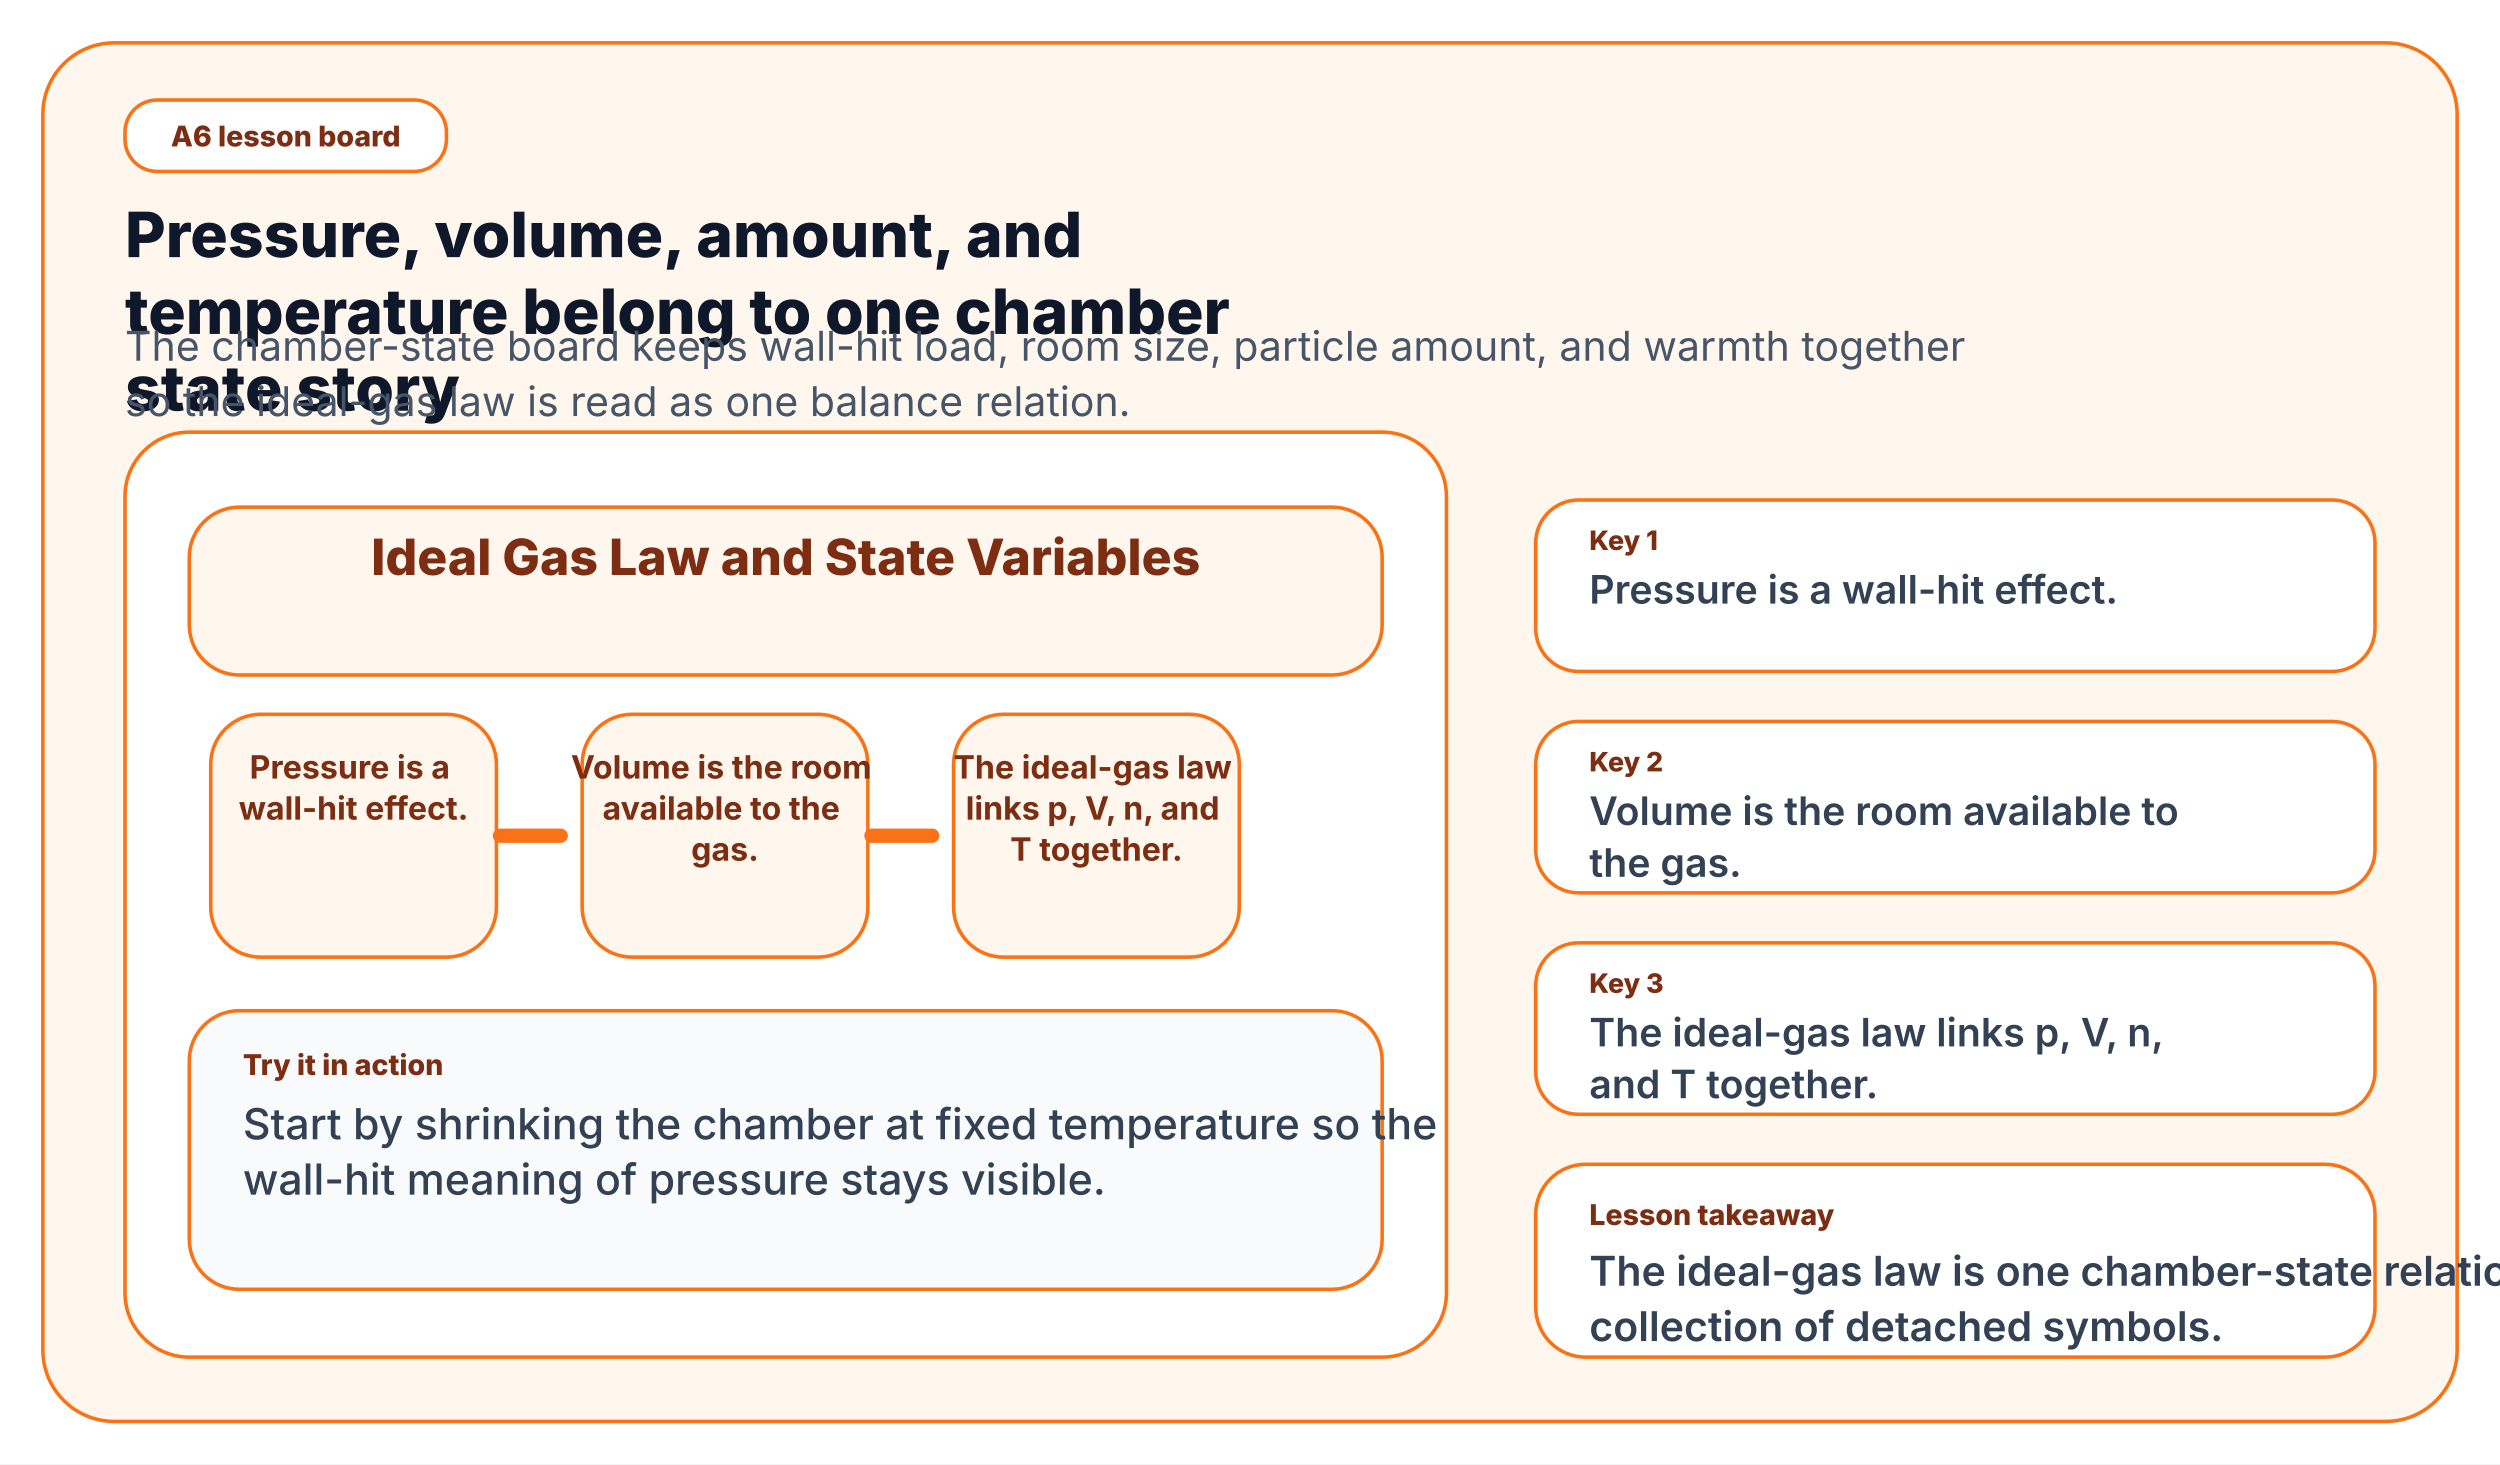
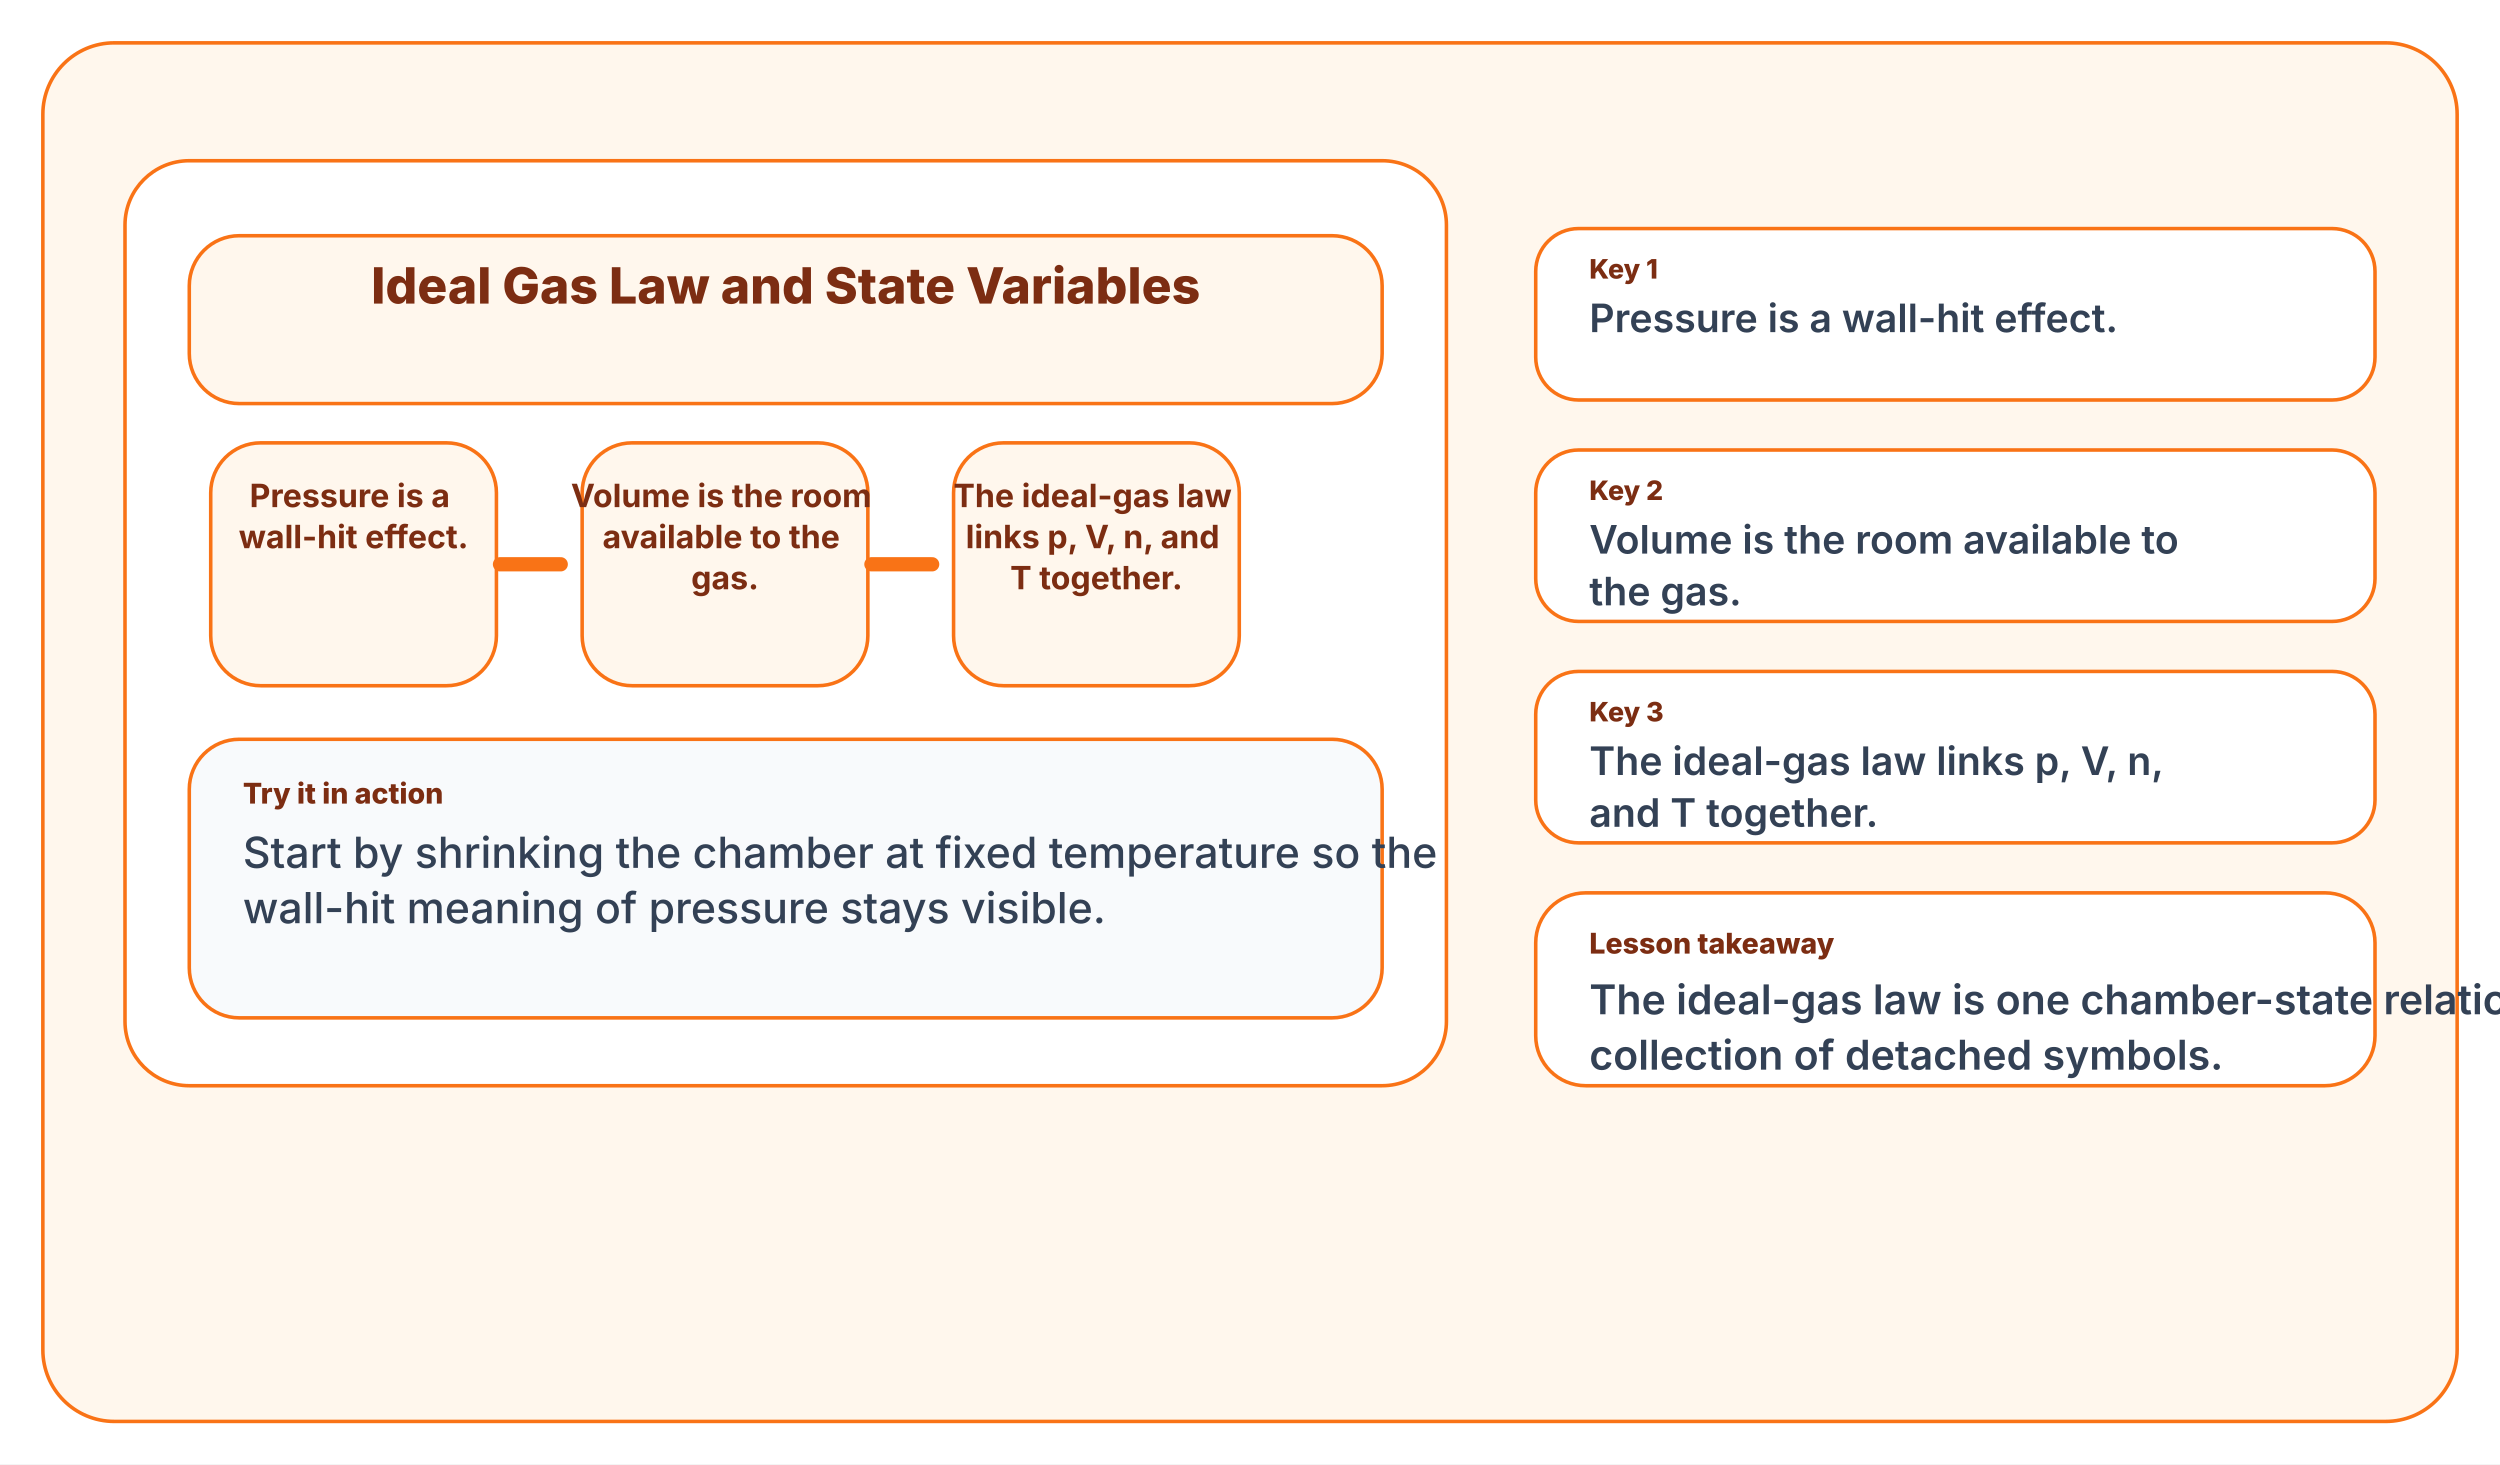
<svg xmlns="http://www.w3.org/2000/svg" width="1400" height="820" viewBox="0 0 1400 820">
  <rect width="1400" height="820" fill="#ffffff" />
  <rect x="24" y="24" width="1352" height="772" rx="40" fill="#fff7ed" stroke="#f97316" stroke-width="2" />
-   <rect x="70" y="56" width="180" height="40" rx="18" fill="#ffffff" stroke="#f97316" stroke-width="2" />
-   <text x="160" y="82" fill="#7c2d12" font-size="16" font-family="Inter, Segoe UI, Arial, sans-serif" font-weight="800" text-anchor="middle">
-     <tspan x="160" dy="0">A6 lesson board</tspan>
-   </text>
-   <text x="70" y="144" fill="#0f172a" font-size="35" font-family="Inter, Segoe UI, Arial, sans-serif" font-weight="800" text-anchor="start">
-     <tspan x="70" dy="0">Pressure, volume, amount, and</tspan>
-     <tspan x="70" dy="43">temperature belong to one chamber</tspan>
-     <tspan x="70" dy="43">state story</tspan>
-   </text>
-   <text x="70" y="202" fill="#475569" font-size="23" font-family="Inter, Segoe UI, Arial, sans-serif" font-weight="400" text-anchor="start">
-     <tspan x="70" dy="0">The chamber-state board keeps wall-hit load, room size, particle amount, and warmth together</tspan>
-     <tspan x="70" dy="31">so the ideal-gas law is read as one balance relation.</tspan>
-   </text>
-   <rect x="70" y="242" width="740" height="518" rx="36" fill="#ffffff" stroke="#f97316" stroke-width="2" />
-   <rect x="106" y="284" width="668" height="94" rx="28" fill="#fff7ed" stroke="#f97316" stroke-width="2" />
-   <text x="440" y="322" fill="#7c2d12" font-size="28" font-family="Inter, Segoe UI, Arial, sans-serif" font-weight="800" text-anchor="middle">
+   <rect x="70" y="90" width="740" height="518" rx="36" fill="#ffffff" stroke="#f97316" stroke-width="2" />
+   <rect x="106" y="132" width="668" height="94" rx="28" fill="#fff7ed" stroke="#f97316" stroke-width="2" />
+   <text x="440" y="170" fill="#7c2d12" font-size="28" font-family="Inter, Segoe UI, Arial, sans-serif" font-weight="800" text-anchor="middle">
    <tspan x="440" dy="0">Ideal Gas Law and State Variables</tspan>
  </text>
-   <rect x="118" y="400" width="160" height="136" rx="28" fill="#fff7ed" stroke="#f97316" stroke-width="2" />
-   <text x="198" y="436" fill="#7c2d12" font-size="18" font-family="Inter, Segoe UI, Arial, sans-serif" font-weight="700" text-anchor="middle">
+   <rect x="118" y="248" width="160" height="136" rx="28" fill="#fff7ed" stroke="#f97316" stroke-width="2" />
+   <text x="198" y="284" fill="#7c2d12" font-size="18" font-family="Inter, Segoe UI, Arial, sans-serif" font-weight="700" text-anchor="middle">
    <tspan x="198" dy="0">Pressure is a</tspan>
    <tspan x="198" dy="23">wall-hit effect.</tspan>
  </text>
-   <rect x="326" y="400" width="160" height="136" rx="28" fill="#fff7ed" stroke="#f97316" stroke-width="2" />
-   <text x="406" y="436" fill="#7c2d12" font-size="18" font-family="Inter, Segoe UI, Arial, sans-serif" font-weight="700" text-anchor="middle">
+   <rect x="326" y="248" width="160" height="136" rx="28" fill="#fff7ed" stroke="#f97316" stroke-width="2" />
+   <text x="406" y="284" fill="#7c2d12" font-size="18" font-family="Inter, Segoe UI, Arial, sans-serif" font-weight="700" text-anchor="middle">
    <tspan x="406" dy="0">Volume is the room</tspan>
    <tspan x="406" dy="23">available to the</tspan>
    <tspan x="406" dy="23">gas.</tspan>
  </text>
-   <rect x="534" y="400" width="160" height="136" rx="28" fill="#fff7ed" stroke="#f97316" stroke-width="2" />
-   <text x="614" y="436" fill="#7c2d12" font-size="18" font-family="Inter, Segoe UI, Arial, sans-serif" font-weight="700" text-anchor="middle">
+   <rect x="534" y="248" width="160" height="136" rx="28" fill="#fff7ed" stroke="#f97316" stroke-width="2" />
+   <text x="614" y="284" fill="#7c2d12" font-size="18" font-family="Inter, Segoe UI, Arial, sans-serif" font-weight="700" text-anchor="middle">
    <tspan x="614" dy="0">The ideal-gas law</tspan>
    <tspan x="614" dy="23">links p, V, n, and</tspan>
    <tspan x="614" dy="23">T together.</tspan>
  </text>
-   <line x1="280" y1="468" x2="314" y2="468" stroke="#f97316" stroke-width="8" stroke-linecap="round" />
-   <line x1="488" y1="468" x2="522" y2="468" stroke="#f97316" stroke-width="8" stroke-linecap="round" />
-   <rect x="106" y="566" width="668" height="156" rx="28" fill="#f8fafc" stroke="#f97316" stroke-width="2" />
-   <text x="136" y="602" fill="#7c2d12" font-size="16" font-family="Inter, Segoe UI, Arial, sans-serif" font-weight="800" text-anchor="start">
+   <line x1="280" y1="316" x2="314" y2="316" stroke="#f97316" stroke-width="8" stroke-linecap="round" />
+   <line x1="488" y1="316" x2="522" y2="316" stroke="#f97316" stroke-width="8" stroke-linecap="round" />
+   <rect x="106" y="414" width="668" height="156" rx="28" fill="#f8fafc" stroke="#f97316" stroke-width="2" />
+   <text x="136" y="450" fill="#7c2d12" font-size="16" font-family="Inter, Segoe UI, Arial, sans-serif" font-weight="800" text-anchor="start">
    <tspan x="136" dy="0">Try it in action</tspan>
  </text>
-   <text x="136" y="638" fill="#334155" font-size="24" font-family="Inter, Segoe UI, Arial, sans-serif" font-weight="500" text-anchor="start">
+   <text x="136" y="486" fill="#334155" font-size="24" font-family="Inter, Segoe UI, Arial, sans-serif" font-weight="500" text-anchor="start">
    <tspan x="136" dy="0">Start by shrinking the chamber at fixed temperature so the</tspan>
    <tspan x="136" dy="31">wall-hit meaning of pressure stays visible.</tspan>
  </text>
-   <rect x="860" y="280" width="470" height="96" rx="24" fill="#ffffff" stroke="#f97316" stroke-width="2" />
-   <text x="890" y="308" fill="#7c2d12" font-size="15" font-family="Inter, Segoe UI, Arial, sans-serif" font-weight="800" text-anchor="start">
+   <rect x="860" y="128" width="470" height="96" rx="24" fill="#ffffff" stroke="#f97316" stroke-width="2" />
+   <text x="890" y="156" fill="#7c2d12" font-size="15" font-family="Inter, Segoe UI, Arial, sans-serif" font-weight="800" text-anchor="start">
    <tspan x="890" dy="0">Key 1</tspan>
  </text>
-   <text x="890" y="338" fill="#334155" font-size="22" font-family="Inter, Segoe UI, Arial, sans-serif" font-weight="600" text-anchor="start">
+   <text x="890" y="186" fill="#334155" font-size="22" font-family="Inter, Segoe UI, Arial, sans-serif" font-weight="600" text-anchor="start">
    <tspan x="890" dy="0">Pressure is a wall-hit effect.</tspan>
  </text>
-   <rect x="860" y="404" width="470" height="96" rx="24" fill="#ffffff" stroke="#f97316" stroke-width="2" />
-   <text x="890" y="432" fill="#7c2d12" font-size="15" font-family="Inter, Segoe UI, Arial, sans-serif" font-weight="800" text-anchor="start">
+   <rect x="860" y="252" width="470" height="96" rx="24" fill="#ffffff" stroke="#f97316" stroke-width="2" />
+   <text x="890" y="280" fill="#7c2d12" font-size="15" font-family="Inter, Segoe UI, Arial, sans-serif" font-weight="800" text-anchor="start">
    <tspan x="890" dy="0">Key 2</tspan>
  </text>
-   <text x="890" y="462" fill="#334155" font-size="22" font-family="Inter, Segoe UI, Arial, sans-serif" font-weight="600" text-anchor="start">
+   <text x="890" y="310" fill="#334155" font-size="22" font-family="Inter, Segoe UI, Arial, sans-serif" font-weight="600" text-anchor="start">
    <tspan x="890" dy="0">Volume is the room available to</tspan>
    <tspan x="890" dy="29">the gas.</tspan>
  </text>
-   <rect x="860" y="528" width="470" height="96" rx="24" fill="#ffffff" stroke="#f97316" stroke-width="2" />
-   <text x="890" y="556" fill="#7c2d12" font-size="15" font-family="Inter, Segoe UI, Arial, sans-serif" font-weight="800" text-anchor="start">
+   <rect x="860" y="376" width="470" height="96" rx="24" fill="#ffffff" stroke="#f97316" stroke-width="2" />
+   <text x="890" y="404" fill="#7c2d12" font-size="15" font-family="Inter, Segoe UI, Arial, sans-serif" font-weight="800" text-anchor="start">
    <tspan x="890" dy="0">Key 3</tspan>
  </text>
-   <text x="890" y="586" fill="#334155" font-size="22" font-family="Inter, Segoe UI, Arial, sans-serif" font-weight="600" text-anchor="start">
+   <text x="890" y="434" fill="#334155" font-size="22" font-family="Inter, Segoe UI, Arial, sans-serif" font-weight="600" text-anchor="start">
    <tspan x="890" dy="0">The ideal-gas law links p, V, n,</tspan>
    <tspan x="890" dy="29">and T together.</tspan>
  </text>
-   <rect x="860" y="652" width="470" height="108" rx="28" fill="#ffffff" stroke="#f97316" stroke-width="2" />
-   <text x="890" y="686" fill="#7c2d12" font-size="16" font-family="Inter, Segoe UI, Arial, sans-serif" font-weight="800" text-anchor="start">
+   <rect x="860" y="500" width="470" height="108" rx="28" fill="#ffffff" stroke="#f97316" stroke-width="2" />
+   <text x="890" y="534" fill="#7c2d12" font-size="16" font-family="Inter, Segoe UI, Arial, sans-serif" font-weight="800" text-anchor="start">
    <tspan x="890" dy="0">Lesson takeaway</tspan>
  </text>
-   <text x="890" y="720" fill="#334155" font-size="23" font-family="Inter, Segoe UI, Arial, sans-serif" font-weight="600" text-anchor="start">
+   <text x="890" y="568" fill="#334155" font-size="23" font-family="Inter, Segoe UI, Arial, sans-serif" font-weight="600" text-anchor="start">
    <tspan x="890" dy="0">The ideal-gas law is one chamber-state relation, not a</tspan>
    <tspan x="890" dy="31">collection of detached symbols.</tspan>
  </text>
</svg>
